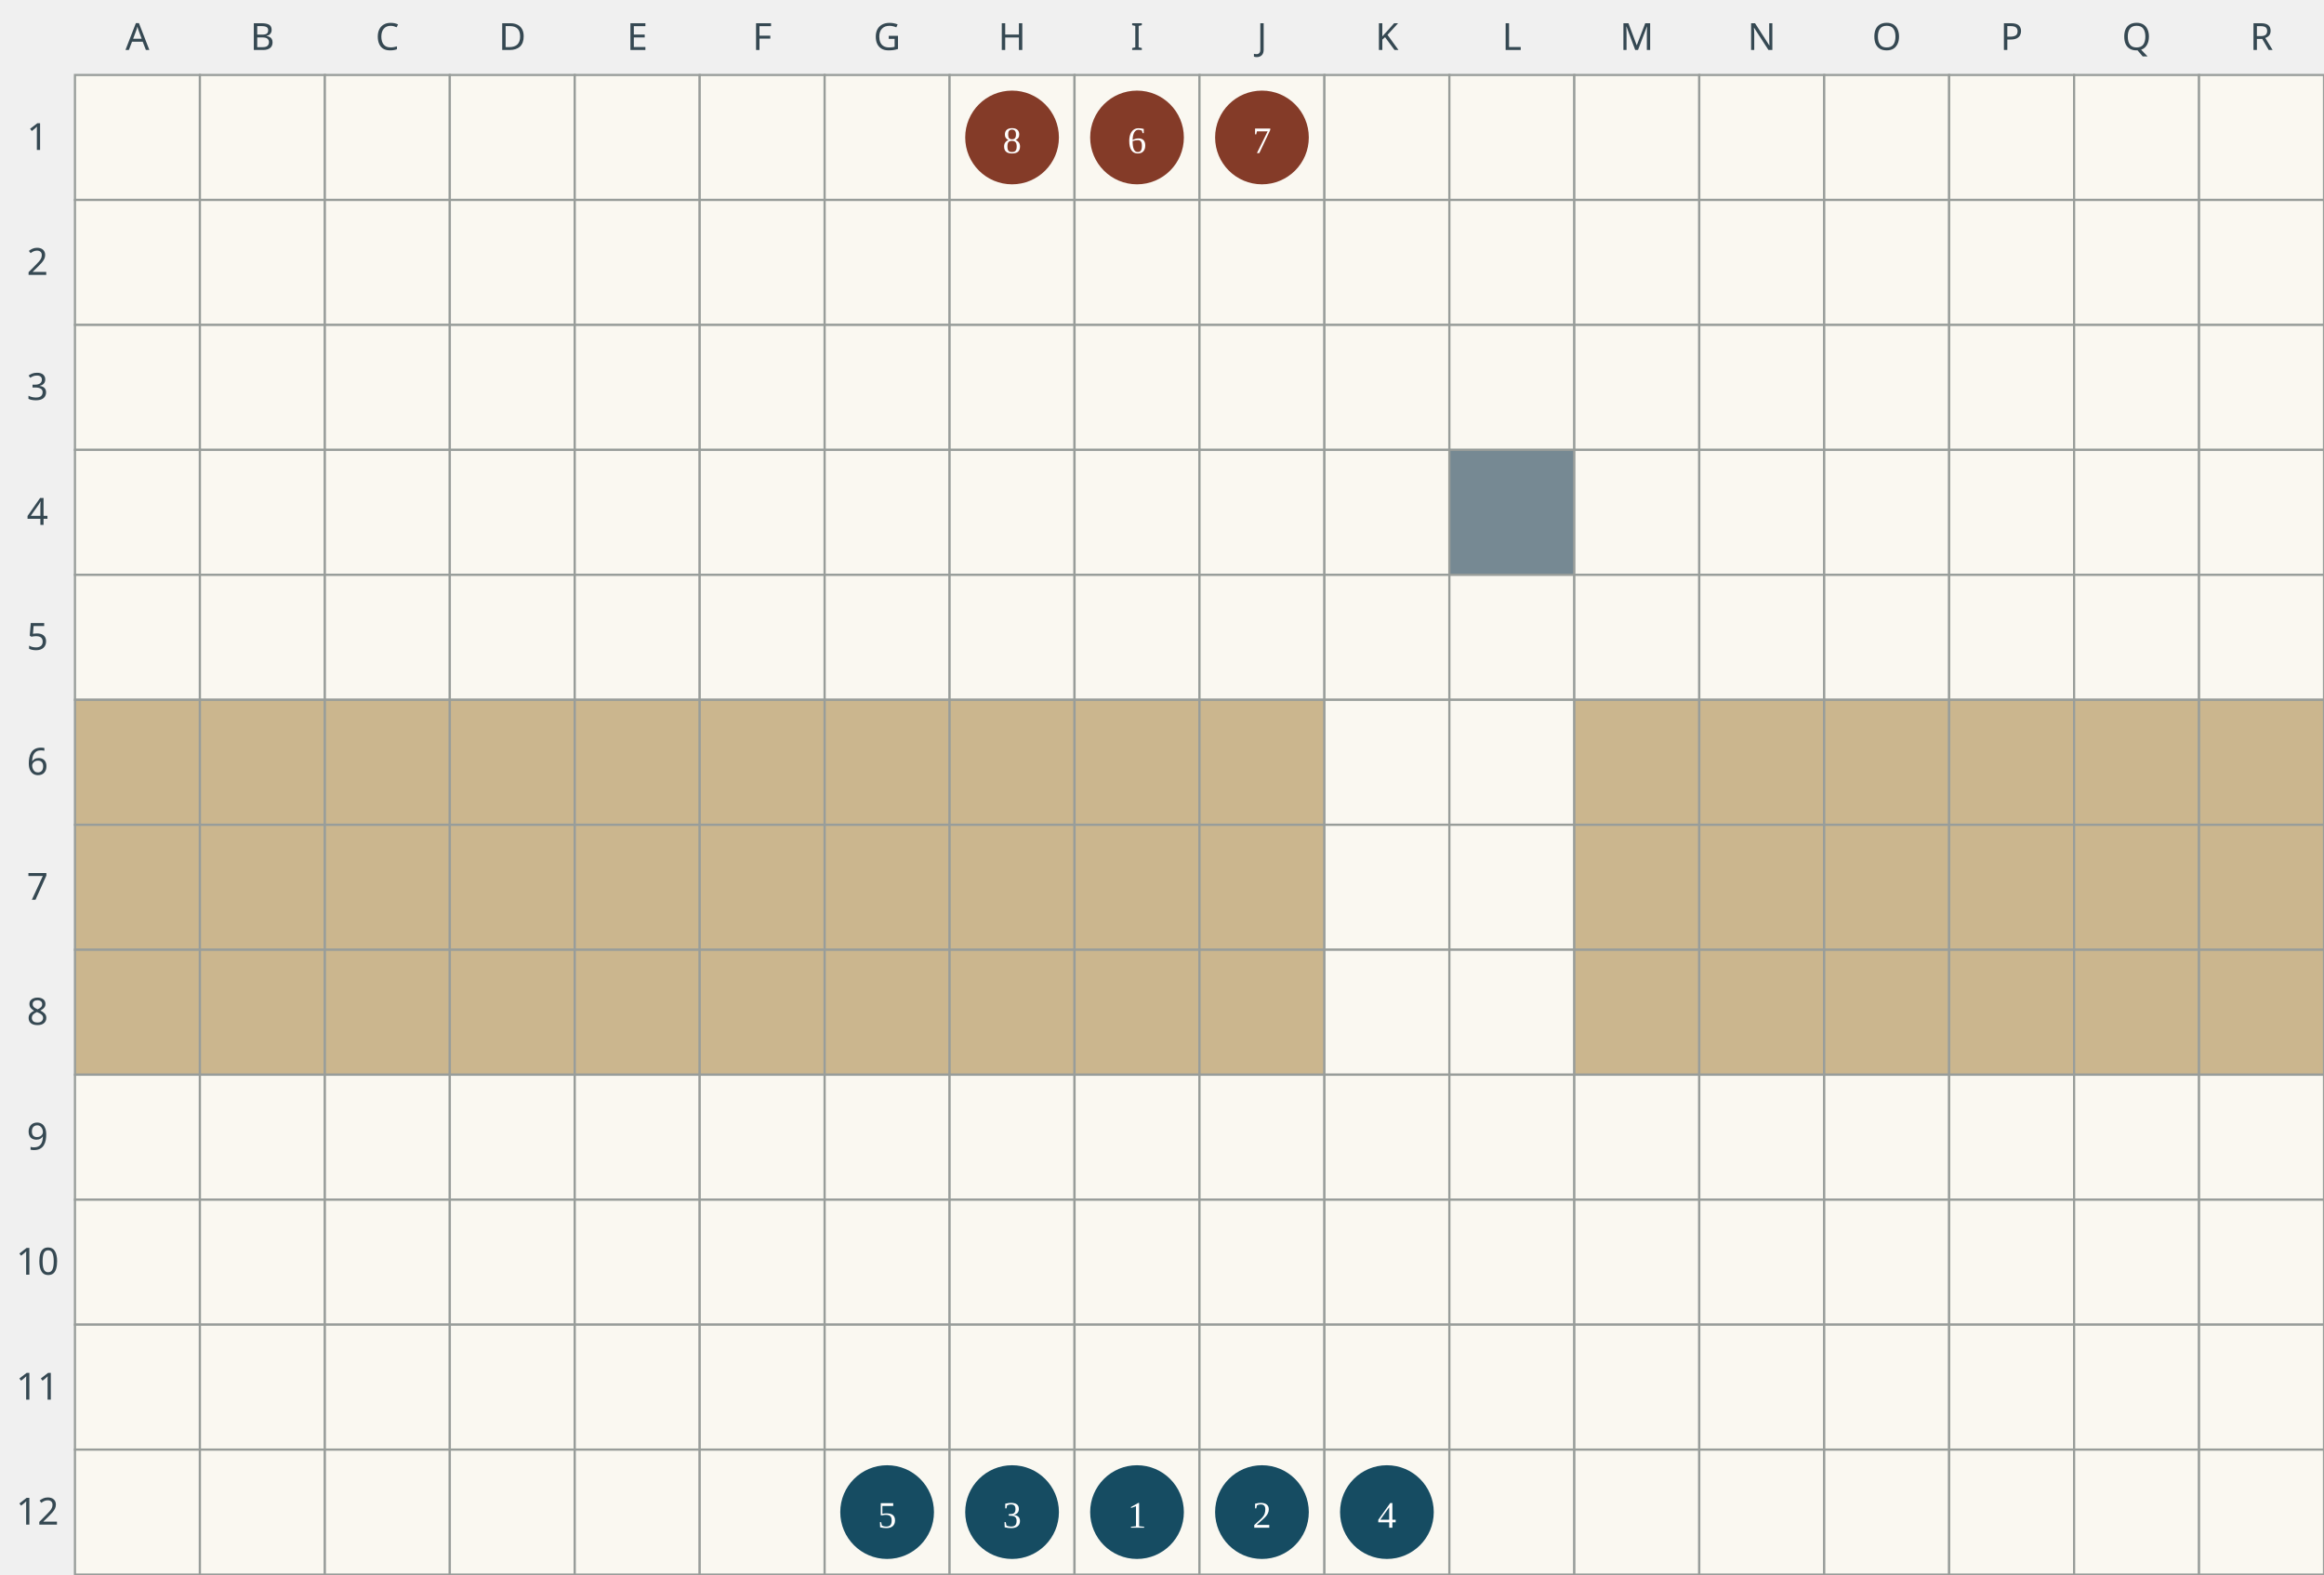
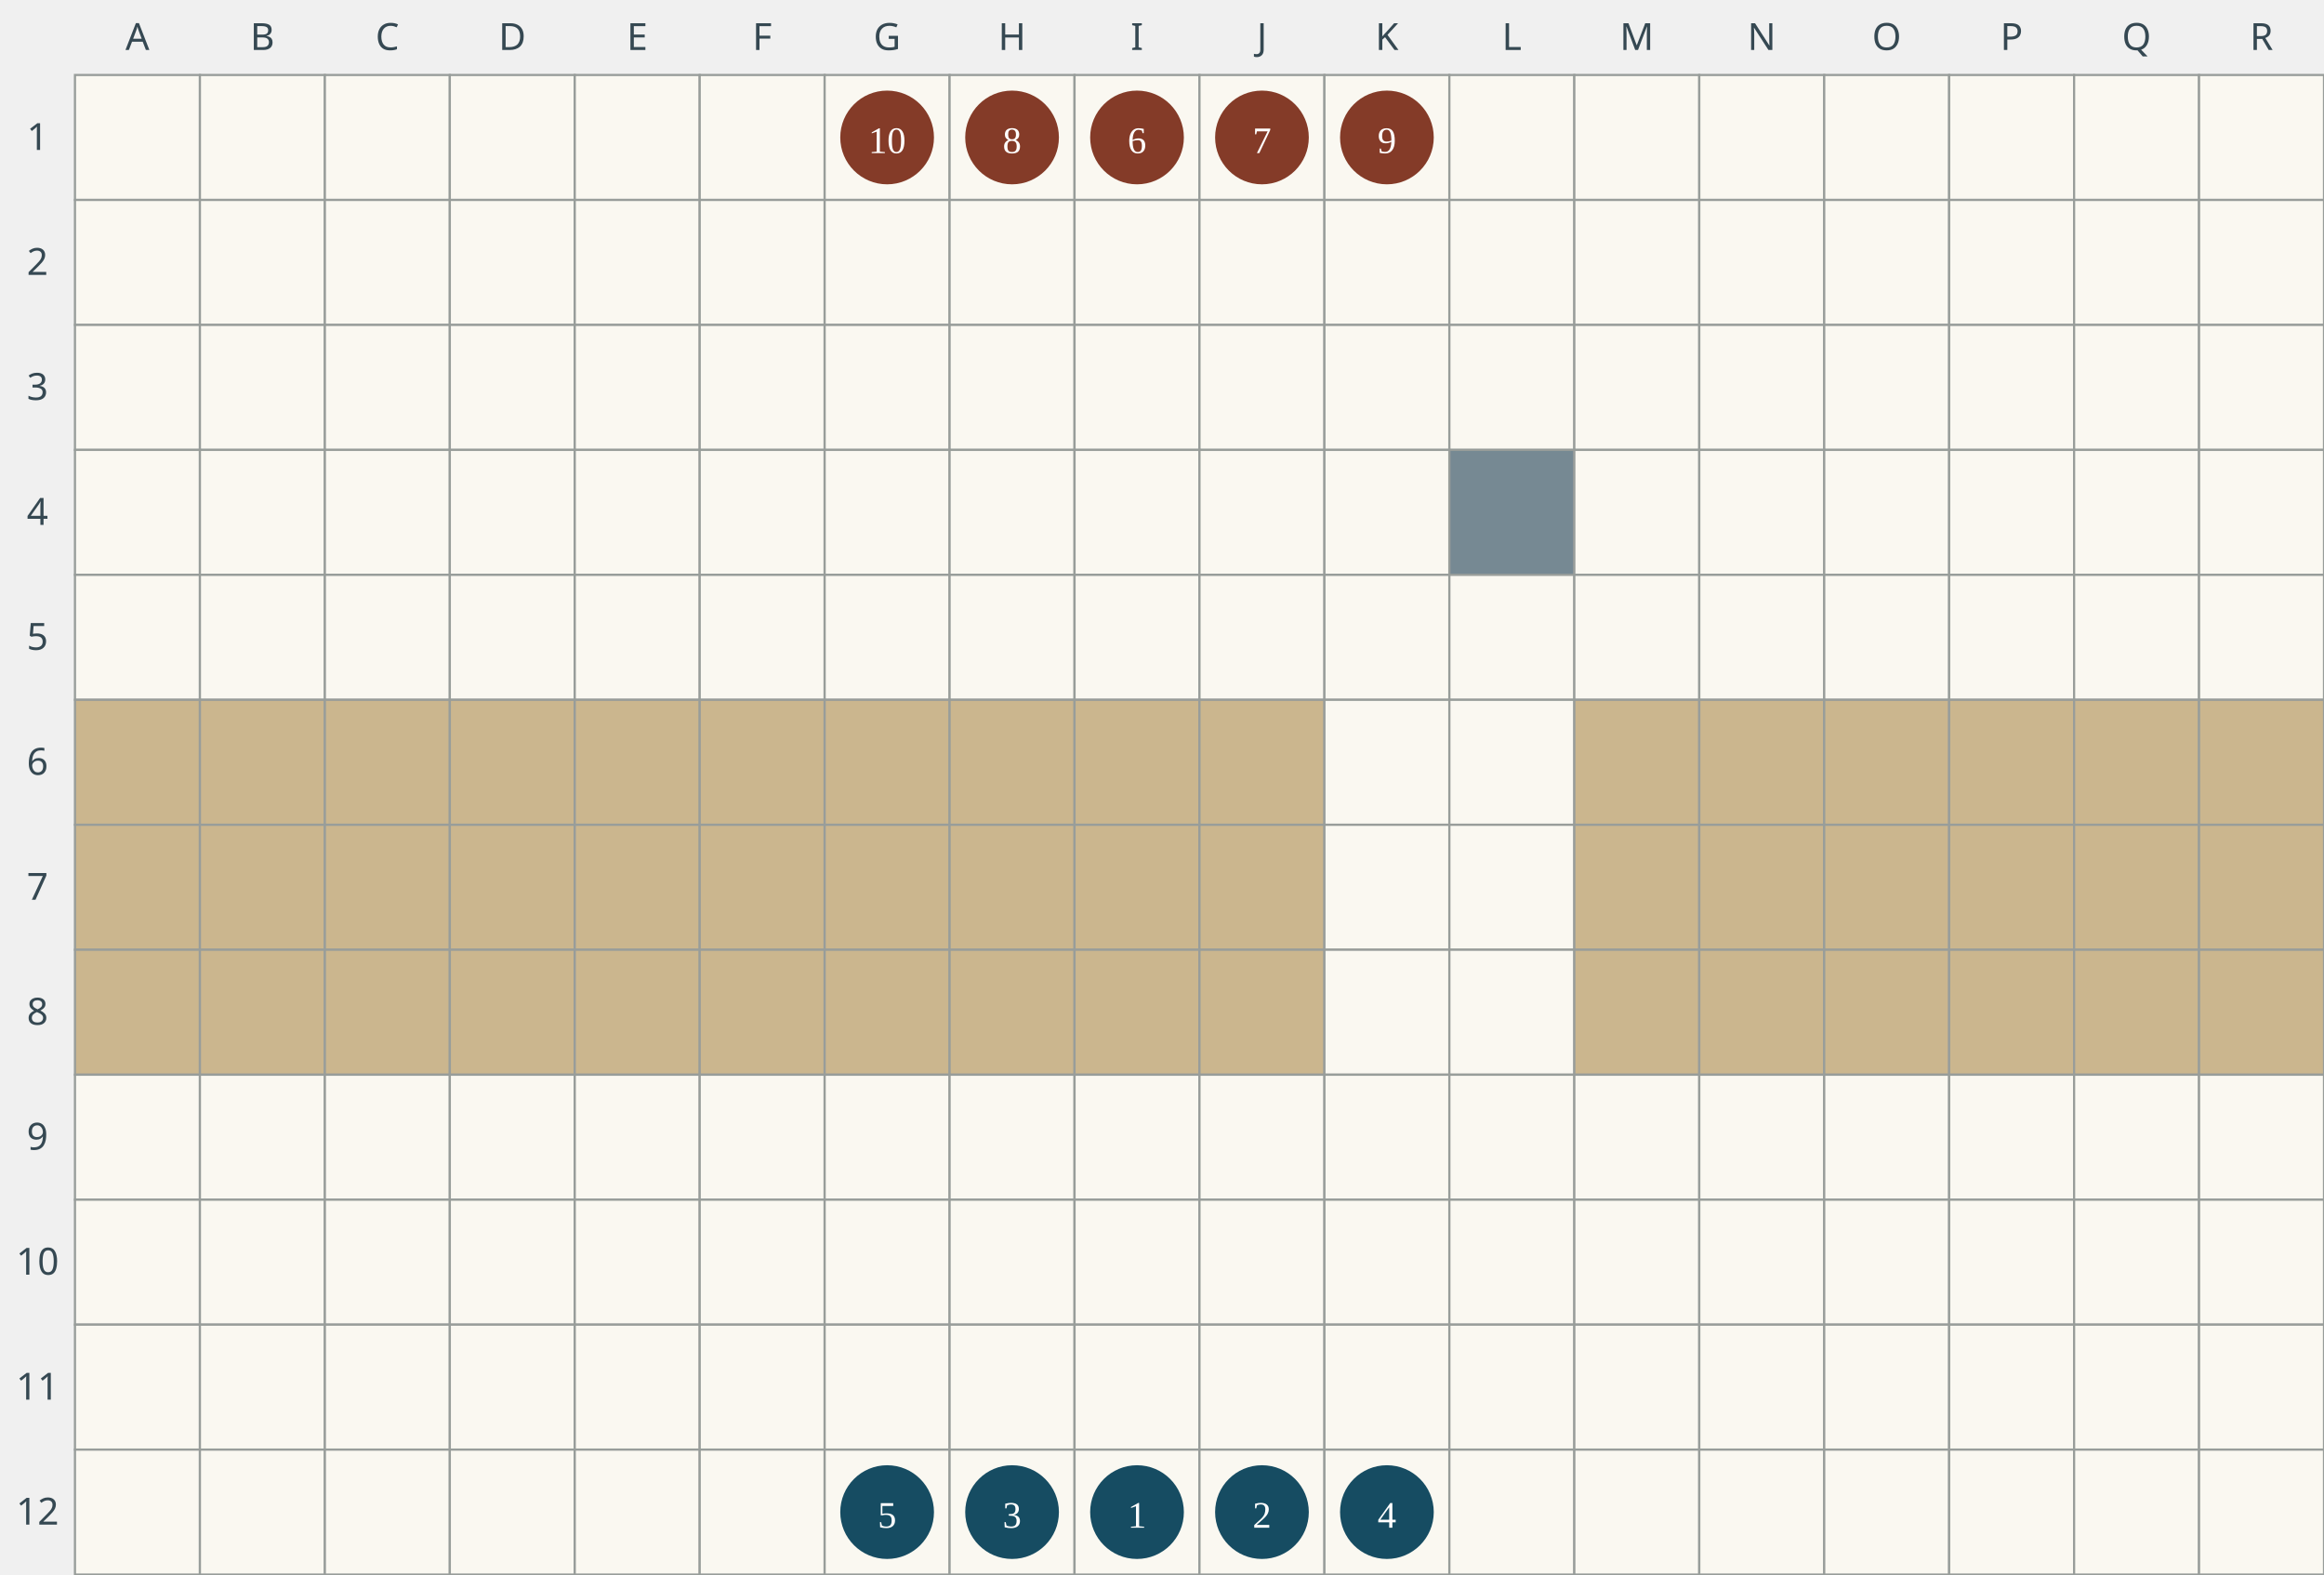
<svg xmlns="http://www.w3.org/2000/svg" class="map" role="img" aria-label="Тактическая сетка A–R, 1–12: герои синие, противники красные" viewBox="0 0 744 504">
  <g font-family="system-ui,sans-serif" font-size="12" fill="#354852">
    <text x="44" y="16" text-anchor="middle">A</text>
    <text x="84" y="16" text-anchor="middle">B</text>
    <text x="124" y="16" text-anchor="middle">C</text>
    <text x="164" y="16" text-anchor="middle">D</text>
    <text x="204" y="16" text-anchor="middle">E</text>
    <text x="244" y="16" text-anchor="middle">F</text>
    <text x="284" y="16" text-anchor="middle">G</text>
    <text x="324" y="16" text-anchor="middle">H</text>
    <text x="364" y="16" text-anchor="middle">I</text>
    <text x="404" y="16" text-anchor="middle">J</text>
    <text x="444" y="16" text-anchor="middle">K</text>
    <text x="484" y="16" text-anchor="middle">L</text>
    <text x="524" y="16" text-anchor="middle">M</text>
    <text x="564" y="16" text-anchor="middle">N</text>
    <text x="604" y="16" text-anchor="middle">O</text>
    <text x="644" y="16" text-anchor="middle">P</text>
    <text x="684" y="16" text-anchor="middle">Q</text>
    <text x="724" y="16" text-anchor="middle">R</text>
    <text x="12" y="48" text-anchor="middle">1</text>
    <text x="12" y="88" text-anchor="middle">2</text>
    <text x="12" y="128" text-anchor="middle">3</text>
    <text x="12" y="168" text-anchor="middle">4</text>
    <text x="12" y="208" text-anchor="middle">5</text>
    <text x="12" y="248" text-anchor="middle">6</text>
    <text x="12" y="288" text-anchor="middle">7</text>
    <text x="12" y="328" text-anchor="middle">8</text>
    <text x="12" y="368" text-anchor="middle">9</text>
    <text x="12" y="408" text-anchor="middle">10</text>
    <text x="12" y="448" text-anchor="middle">11</text>
    <text x="12" y="488" text-anchor="middle">12</text>
  </g>
  <g transform="translate(24 24)">
    <rect x="0" y="0" width="40" height="40" fill="#faf8f1" stroke="#989d9a" stroke-width=".7" />
    <rect x="40" y="0" width="40" height="40" fill="#faf8f1" stroke="#989d9a" stroke-width=".7" />
    <rect x="80" y="0" width="40" height="40" fill="#faf8f1" stroke="#989d9a" stroke-width=".7" />
    <rect x="120" y="0" width="40" height="40" fill="#faf8f1" stroke="#989d9a" stroke-width=".7" />
    <rect x="160" y="0" width="40" height="40" fill="#faf8f1" stroke="#989d9a" stroke-width=".7" />
    <rect x="200" y="0" width="40" height="40" fill="#faf8f1" stroke="#989d9a" stroke-width=".7" />
    <rect x="240" y="0" width="40" height="40" fill="#faf8f1" stroke="#989d9a" stroke-width=".7" />
    <rect x="280" y="0" width="40" height="40" fill="#faf8f1" stroke="#989d9a" stroke-width=".7" />
    <rect x="320" y="0" width="40" height="40" fill="#faf8f1" stroke="#989d9a" stroke-width=".7" />
    <rect x="360" y="0" width="40" height="40" fill="#faf8f1" stroke="#989d9a" stroke-width=".7" />
    <rect x="400" y="0" width="40" height="40" fill="#faf8f1" stroke="#989d9a" stroke-width=".7" />
    <rect x="440" y="0" width="40" height="40" fill="#faf8f1" stroke="#989d9a" stroke-width=".7" />
    <rect x="480" y="0" width="40" height="40" fill="#faf8f1" stroke="#989d9a" stroke-width=".7" />
    <rect x="520" y="0" width="40" height="40" fill="#faf8f1" stroke="#989d9a" stroke-width=".7" />
    <rect x="560" y="0" width="40" height="40" fill="#faf8f1" stroke="#989d9a" stroke-width=".7" />
    <rect x="600" y="0" width="40" height="40" fill="#faf8f1" stroke="#989d9a" stroke-width=".7" />
    <rect x="640" y="0" width="40" height="40" fill="#faf8f1" stroke="#989d9a" stroke-width=".7" />
    <rect x="680" y="0" width="40" height="40" fill="#faf8f1" stroke="#989d9a" stroke-width=".7" />
    <rect x="0" y="40" width="40" height="40" fill="#faf8f1" stroke="#989d9a" stroke-width=".7" />
    <rect x="40" y="40" width="40" height="40" fill="#faf8f1" stroke="#989d9a" stroke-width=".7" />
    <rect x="80" y="40" width="40" height="40" fill="#faf8f1" stroke="#989d9a" stroke-width=".7" />
    <rect x="120" y="40" width="40" height="40" fill="#faf8f1" stroke="#989d9a" stroke-width=".7" />
    <rect x="160" y="40" width="40" height="40" fill="#faf8f1" stroke="#989d9a" stroke-width=".7" />
    <rect x="200" y="40" width="40" height="40" fill="#faf8f1" stroke="#989d9a" stroke-width=".7" />
    <rect x="240" y="40" width="40" height="40" fill="#faf8f1" stroke="#989d9a" stroke-width=".7" />
    <rect x="280" y="40" width="40" height="40" fill="#faf8f1" stroke="#989d9a" stroke-width=".7" />
    <rect x="320" y="40" width="40" height="40" fill="#faf8f1" stroke="#989d9a" stroke-width=".7" />
    <rect x="360" y="40" width="40" height="40" fill="#faf8f1" stroke="#989d9a" stroke-width=".7" />
    <rect x="400" y="40" width="40" height="40" fill="#faf8f1" stroke="#989d9a" stroke-width=".7" />
    <rect x="440" y="40" width="40" height="40" fill="#faf8f1" stroke="#989d9a" stroke-width=".7" />
    <rect x="480" y="40" width="40" height="40" fill="#faf8f1" stroke="#989d9a" stroke-width=".7" />
    <rect x="520" y="40" width="40" height="40" fill="#faf8f1" stroke="#989d9a" stroke-width=".7" />
    <rect x="560" y="40" width="40" height="40" fill="#faf8f1" stroke="#989d9a" stroke-width=".7" />
    <rect x="600" y="40" width="40" height="40" fill="#faf8f1" stroke="#989d9a" stroke-width=".7" />
    <rect x="640" y="40" width="40" height="40" fill="#faf8f1" stroke="#989d9a" stroke-width=".7" />
    <rect x="680" y="40" width="40" height="40" fill="#faf8f1" stroke="#989d9a" stroke-width=".7" />
    <rect x="0" y="80" width="40" height="40" fill="#faf8f1" stroke="#989d9a" stroke-width=".7" />
    <rect x="40" y="80" width="40" height="40" fill="#faf8f1" stroke="#989d9a" stroke-width=".7" />
    <rect x="80" y="80" width="40" height="40" fill="#faf8f1" stroke="#989d9a" stroke-width=".7" />
    <rect x="120" y="80" width="40" height="40" fill="#faf8f1" stroke="#989d9a" stroke-width=".7" />
    <rect x="160" y="80" width="40" height="40" fill="#faf8f1" stroke="#989d9a" stroke-width=".7" />
    <rect x="200" y="80" width="40" height="40" fill="#faf8f1" stroke="#989d9a" stroke-width=".7" />
    <rect x="240" y="80" width="40" height="40" fill="#faf8f1" stroke="#989d9a" stroke-width=".7" />
    <rect x="280" y="80" width="40" height="40" fill="#faf8f1" stroke="#989d9a" stroke-width=".7" />
    <rect x="320" y="80" width="40" height="40" fill="#faf8f1" stroke="#989d9a" stroke-width=".7" />
    <rect x="360" y="80" width="40" height="40" fill="#faf8f1" stroke="#989d9a" stroke-width=".7" />
    <rect x="400" y="80" width="40" height="40" fill="#faf8f1" stroke="#989d9a" stroke-width=".7" />
    <rect x="440" y="80" width="40" height="40" fill="#faf8f1" stroke="#989d9a" stroke-width=".7" />
    <rect x="480" y="80" width="40" height="40" fill="#faf8f1" stroke="#989d9a" stroke-width=".7" />
    <rect x="520" y="80" width="40" height="40" fill="#faf8f1" stroke="#989d9a" stroke-width=".7" />
    <rect x="560" y="80" width="40" height="40" fill="#faf8f1" stroke="#989d9a" stroke-width=".7" />
    <rect x="600" y="80" width="40" height="40" fill="#faf8f1" stroke="#989d9a" stroke-width=".7" />
    <rect x="640" y="80" width="40" height="40" fill="#faf8f1" stroke="#989d9a" stroke-width=".7" />
    <rect x="680" y="80" width="40" height="40" fill="#faf8f1" stroke="#989d9a" stroke-width=".7" />
    <rect x="0" y="120" width="40" height="40" fill="#faf8f1" stroke="#989d9a" stroke-width=".7" />
    <rect x="40" y="120" width="40" height="40" fill="#faf8f1" stroke="#989d9a" stroke-width=".7" />
    <rect x="80" y="120" width="40" height="40" fill="#faf8f1" stroke="#989d9a" stroke-width=".7" />
    <rect x="120" y="120" width="40" height="40" fill="#faf8f1" stroke="#989d9a" stroke-width=".7" />
    <rect x="160" y="120" width="40" height="40" fill="#faf8f1" stroke="#989d9a" stroke-width=".7" />
    <rect x="200" y="120" width="40" height="40" fill="#faf8f1" stroke="#989d9a" stroke-width=".7" />
    <rect x="240" y="120" width="40" height="40" fill="#faf8f1" stroke="#989d9a" stroke-width=".7" />
    <rect x="280" y="120" width="40" height="40" fill="#faf8f1" stroke="#989d9a" stroke-width=".7" />
    <rect x="320" y="120" width="40" height="40" fill="#faf8f1" stroke="#989d9a" stroke-width=".7" />
    <rect x="360" y="120" width="40" height="40" fill="#faf8f1" stroke="#989d9a" stroke-width=".7" />
    <rect x="400" y="120" width="40" height="40" fill="#faf8f1" stroke="#989d9a" stroke-width=".7" />
    <rect x="440" y="120" width="40" height="40" fill="#768993" stroke="#989d9a" stroke-width=".7" />
    <rect x="480" y="120" width="40" height="40" fill="#faf8f1" stroke="#989d9a" stroke-width=".7" />
    <rect x="520" y="120" width="40" height="40" fill="#faf8f1" stroke="#989d9a" stroke-width=".7" />
    <rect x="560" y="120" width="40" height="40" fill="#faf8f1" stroke="#989d9a" stroke-width=".7" />
    <rect x="600" y="120" width="40" height="40" fill="#faf8f1" stroke="#989d9a" stroke-width=".7" />
    <rect x="640" y="120" width="40" height="40" fill="#faf8f1" stroke="#989d9a" stroke-width=".7" />
    <rect x="680" y="120" width="40" height="40" fill="#faf8f1" stroke="#989d9a" stroke-width=".7" />
    <rect x="0" y="160" width="40" height="40" fill="#faf8f1" stroke="#989d9a" stroke-width=".7" />
    <rect x="40" y="160" width="40" height="40" fill="#faf8f1" stroke="#989d9a" stroke-width=".7" />
    <rect x="80" y="160" width="40" height="40" fill="#faf8f1" stroke="#989d9a" stroke-width=".7" />
    <rect x="120" y="160" width="40" height="40" fill="#faf8f1" stroke="#989d9a" stroke-width=".7" />
    <rect x="160" y="160" width="40" height="40" fill="#faf8f1" stroke="#989d9a" stroke-width=".7" />
    <rect x="200" y="160" width="40" height="40" fill="#faf8f1" stroke="#989d9a" stroke-width=".7" />
    <rect x="240" y="160" width="40" height="40" fill="#faf8f1" stroke="#989d9a" stroke-width=".7" />
    <rect x="280" y="160" width="40" height="40" fill="#faf8f1" stroke="#989d9a" stroke-width=".7" />
    <rect x="320" y="160" width="40" height="40" fill="#faf8f1" stroke="#989d9a" stroke-width=".7" />
    <rect x="360" y="160" width="40" height="40" fill="#faf8f1" stroke="#989d9a" stroke-width=".7" />
    <rect x="400" y="160" width="40" height="40" fill="#faf8f1" stroke="#989d9a" stroke-width=".7" />
    <rect x="440" y="160" width="40" height="40" fill="#faf8f1" stroke="#989d9a" stroke-width=".7" />
    <rect x="480" y="160" width="40" height="40" fill="#faf8f1" stroke="#989d9a" stroke-width=".7" />
    <rect x="520" y="160" width="40" height="40" fill="#faf8f1" stroke="#989d9a" stroke-width=".7" />
    <rect x="560" y="160" width="40" height="40" fill="#faf8f1" stroke="#989d9a" stroke-width=".7" />
    <rect x="600" y="160" width="40" height="40" fill="#faf8f1" stroke="#989d9a" stroke-width=".7" />
    <rect x="640" y="160" width="40" height="40" fill="#faf8f1" stroke="#989d9a" stroke-width=".7" />
    <rect x="680" y="160" width="40" height="40" fill="#faf8f1" stroke="#989d9a" stroke-width=".7" />
    <rect x="0" y="200" width="40" height="40" fill="#cbb68e" stroke="#989d9a" stroke-width=".7" />
    <rect x="40" y="200" width="40" height="40" fill="#cbb68e" stroke="#989d9a" stroke-width=".7" />
    <rect x="80" y="200" width="40" height="40" fill="#cbb68e" stroke="#989d9a" stroke-width=".7" />
    <rect x="120" y="200" width="40" height="40" fill="#cbb68e" stroke="#989d9a" stroke-width=".7" />
    <rect x="160" y="200" width="40" height="40" fill="#cbb68e" stroke="#989d9a" stroke-width=".7" />
    <rect x="200" y="200" width="40" height="40" fill="#cbb68e" stroke="#989d9a" stroke-width=".7" />
    <rect x="240" y="200" width="40" height="40" fill="#cbb68e" stroke="#989d9a" stroke-width=".7" />
    <rect x="280" y="200" width="40" height="40" fill="#cbb68e" stroke="#989d9a" stroke-width=".7" />
    <rect x="320" y="200" width="40" height="40" fill="#cbb68e" stroke="#989d9a" stroke-width=".7" />
    <rect x="360" y="200" width="40" height="40" fill="#cbb68e" stroke="#989d9a" stroke-width=".7" />
    <rect x="400" y="200" width="40" height="40" fill="#faf8f1" stroke="#989d9a" stroke-width=".7" />
    <rect x="440" y="200" width="40" height="40" fill="#faf8f1" stroke="#989d9a" stroke-width=".7" />
    <rect x="480" y="200" width="40" height="40" fill="#cbb68e" stroke="#989d9a" stroke-width=".7" />
    <rect x="520" y="200" width="40" height="40" fill="#cbb68e" stroke="#989d9a" stroke-width=".7" />
    <rect x="560" y="200" width="40" height="40" fill="#cbb68e" stroke="#989d9a" stroke-width=".7" />
    <rect x="600" y="200" width="40" height="40" fill="#cbb68e" stroke="#989d9a" stroke-width=".7" />
    <rect x="640" y="200" width="40" height="40" fill="#cbb68e" stroke="#989d9a" stroke-width=".7" />
    <rect x="680" y="200" width="40" height="40" fill="#cbb68e" stroke="#989d9a" stroke-width=".7" />
    <rect x="0" y="240" width="40" height="40" fill="#cbb68e" stroke="#989d9a" stroke-width=".7" />
    <rect x="40" y="240" width="40" height="40" fill="#cbb68e" stroke="#989d9a" stroke-width=".7" />
    <rect x="80" y="240" width="40" height="40" fill="#cbb68e" stroke="#989d9a" stroke-width=".7" />
    <rect x="120" y="240" width="40" height="40" fill="#cbb68e" stroke="#989d9a" stroke-width=".7" />
    <rect x="160" y="240" width="40" height="40" fill="#cbb68e" stroke="#989d9a" stroke-width=".7" />
    <rect x="200" y="240" width="40" height="40" fill="#cbb68e" stroke="#989d9a" stroke-width=".7" />
    <rect x="240" y="240" width="40" height="40" fill="#cbb68e" stroke="#989d9a" stroke-width=".7" />
    <rect x="280" y="240" width="40" height="40" fill="#cbb68e" stroke="#989d9a" stroke-width=".7" />
    <rect x="320" y="240" width="40" height="40" fill="#cbb68e" stroke="#989d9a" stroke-width=".7" />
    <rect x="360" y="240" width="40" height="40" fill="#cbb68e" stroke="#989d9a" stroke-width=".7" />
    <rect x="400" y="240" width="40" height="40" fill="#faf8f1" stroke="#989d9a" stroke-width=".7" />
    <rect x="440" y="240" width="40" height="40" fill="#faf8f1" stroke="#989d9a" stroke-width=".7" />
    <rect x="480" y="240" width="40" height="40" fill="#cbb68e" stroke="#989d9a" stroke-width=".7" />
    <rect x="520" y="240" width="40" height="40" fill="#cbb68e" stroke="#989d9a" stroke-width=".7" />
    <rect x="560" y="240" width="40" height="40" fill="#cbb68e" stroke="#989d9a" stroke-width=".7" />
    <rect x="600" y="240" width="40" height="40" fill="#cbb68e" stroke="#989d9a" stroke-width=".7" />
    <rect x="640" y="240" width="40" height="40" fill="#cbb68e" stroke="#989d9a" stroke-width=".7" />
    <rect x="680" y="240" width="40" height="40" fill="#cbb68e" stroke="#989d9a" stroke-width=".7" />
    <rect x="0" y="280" width="40" height="40" fill="#cbb68e" stroke="#989d9a" stroke-width=".7" />
    <rect x="40" y="280" width="40" height="40" fill="#cbb68e" stroke="#989d9a" stroke-width=".7" />
    <rect x="80" y="280" width="40" height="40" fill="#cbb68e" stroke="#989d9a" stroke-width=".7" />
    <rect x="120" y="280" width="40" height="40" fill="#cbb68e" stroke="#989d9a" stroke-width=".7" />
    <rect x="160" y="280" width="40" height="40" fill="#cbb68e" stroke="#989d9a" stroke-width=".7" />
    <rect x="200" y="280" width="40" height="40" fill="#cbb68e" stroke="#989d9a" stroke-width=".7" />
    <rect x="240" y="280" width="40" height="40" fill="#cbb68e" stroke="#989d9a" stroke-width=".7" />
    <rect x="280" y="280" width="40" height="40" fill="#cbb68e" stroke="#989d9a" stroke-width=".7" />
    <rect x="320" y="280" width="40" height="40" fill="#cbb68e" stroke="#989d9a" stroke-width=".7" />
    <rect x="360" y="280" width="40" height="40" fill="#cbb68e" stroke="#989d9a" stroke-width=".7" />
    <rect x="400" y="280" width="40" height="40" fill="#faf8f1" stroke="#989d9a" stroke-width=".7" />
    <rect x="440" y="280" width="40" height="40" fill="#faf8f1" stroke="#989d9a" stroke-width=".7" />
    <rect x="480" y="280" width="40" height="40" fill="#cbb68e" stroke="#989d9a" stroke-width=".7" />
    <rect x="520" y="280" width="40" height="40" fill="#cbb68e" stroke="#989d9a" stroke-width=".7" />
    <rect x="560" y="280" width="40" height="40" fill="#cbb68e" stroke="#989d9a" stroke-width=".7" />
    <rect x="600" y="280" width="40" height="40" fill="#cbb68e" stroke="#989d9a" stroke-width=".7" />
    <rect x="640" y="280" width="40" height="40" fill="#cbb68e" stroke="#989d9a" stroke-width=".7" />
    <rect x="680" y="280" width="40" height="40" fill="#cbb68e" stroke="#989d9a" stroke-width=".7" />
    <rect x="0" y="320" width="40" height="40" fill="#faf8f1" stroke="#989d9a" stroke-width=".7" />
    <rect x="40" y="320" width="40" height="40" fill="#faf8f1" stroke="#989d9a" stroke-width=".7" />
    <rect x="80" y="320" width="40" height="40" fill="#faf8f1" stroke="#989d9a" stroke-width=".7" />
    <rect x="120" y="320" width="40" height="40" fill="#faf8f1" stroke="#989d9a" stroke-width=".7" />
    <rect x="160" y="320" width="40" height="40" fill="#faf8f1" stroke="#989d9a" stroke-width=".7" />
    <rect x="200" y="320" width="40" height="40" fill="#faf8f1" stroke="#989d9a" stroke-width=".7" />
    <rect x="240" y="320" width="40" height="40" fill="#faf8f1" stroke="#989d9a" stroke-width=".7" />
    <rect x="280" y="320" width="40" height="40" fill="#faf8f1" stroke="#989d9a" stroke-width=".7" />
    <rect x="320" y="320" width="40" height="40" fill="#faf8f1" stroke="#989d9a" stroke-width=".7" />
    <rect x="360" y="320" width="40" height="40" fill="#faf8f1" stroke="#989d9a" stroke-width=".7" />
    <rect x="400" y="320" width="40" height="40" fill="#faf8f1" stroke="#989d9a" stroke-width=".7" />
    <rect x="440" y="320" width="40" height="40" fill="#faf8f1" stroke="#989d9a" stroke-width=".7" />
    <rect x="480" y="320" width="40" height="40" fill="#faf8f1" stroke="#989d9a" stroke-width=".7" />
    <rect x="520" y="320" width="40" height="40" fill="#faf8f1" stroke="#989d9a" stroke-width=".7" />
    <rect x="560" y="320" width="40" height="40" fill="#faf8f1" stroke="#989d9a" stroke-width=".7" />
    <rect x="600" y="320" width="40" height="40" fill="#faf8f1" stroke="#989d9a" stroke-width=".7" />
    <rect x="640" y="320" width="40" height="40" fill="#faf8f1" stroke="#989d9a" stroke-width=".7" />
    <rect x="680" y="320" width="40" height="40" fill="#faf8f1" stroke="#989d9a" stroke-width=".7" />
    <rect x="0" y="360" width="40" height="40" fill="#faf8f1" stroke="#989d9a" stroke-width=".7" />
    <rect x="40" y="360" width="40" height="40" fill="#faf8f1" stroke="#989d9a" stroke-width=".7" />
    <rect x="80" y="360" width="40" height="40" fill="#faf8f1" stroke="#989d9a" stroke-width=".7" />
    <rect x="120" y="360" width="40" height="40" fill="#faf8f1" stroke="#989d9a" stroke-width=".7" />
    <rect x="160" y="360" width="40" height="40" fill="#faf8f1" stroke="#989d9a" stroke-width=".7" />
    <rect x="200" y="360" width="40" height="40" fill="#faf8f1" stroke="#989d9a" stroke-width=".7" />
    <rect x="240" y="360" width="40" height="40" fill="#faf8f1" stroke="#989d9a" stroke-width=".7" />
    <rect x="280" y="360" width="40" height="40" fill="#faf8f1" stroke="#989d9a" stroke-width=".7" />
    <rect x="320" y="360" width="40" height="40" fill="#faf8f1" stroke="#989d9a" stroke-width=".7" />
    <rect x="360" y="360" width="40" height="40" fill="#faf8f1" stroke="#989d9a" stroke-width=".7" />
    <rect x="400" y="360" width="40" height="40" fill="#faf8f1" stroke="#989d9a" stroke-width=".7" />
    <rect x="440" y="360" width="40" height="40" fill="#faf8f1" stroke="#989d9a" stroke-width=".7" />
    <rect x="480" y="360" width="40" height="40" fill="#faf8f1" stroke="#989d9a" stroke-width=".7" />
    <rect x="520" y="360" width="40" height="40" fill="#faf8f1" stroke="#989d9a" stroke-width=".7" />
    <rect x="560" y="360" width="40" height="40" fill="#faf8f1" stroke="#989d9a" stroke-width=".7" />
    <rect x="600" y="360" width="40" height="40" fill="#faf8f1" stroke="#989d9a" stroke-width=".7" />
    <rect x="640" y="360" width="40" height="40" fill="#faf8f1" stroke="#989d9a" stroke-width=".7" />
    <rect x="680" y="360" width="40" height="40" fill="#faf8f1" stroke="#989d9a" stroke-width=".7" />
    <rect x="0" y="400" width="40" height="40" fill="#faf8f1" stroke="#989d9a" stroke-width=".7" />
    <rect x="40" y="400" width="40" height="40" fill="#faf8f1" stroke="#989d9a" stroke-width=".7" />
    <rect x="80" y="400" width="40" height="40" fill="#faf8f1" stroke="#989d9a" stroke-width=".7" />
    <rect x="120" y="400" width="40" height="40" fill="#faf8f1" stroke="#989d9a" stroke-width=".7" />
    <rect x="160" y="400" width="40" height="40" fill="#faf8f1" stroke="#989d9a" stroke-width=".7" />
    <rect x="200" y="400" width="40" height="40" fill="#faf8f1" stroke="#989d9a" stroke-width=".7" />
    <rect x="240" y="400" width="40" height="40" fill="#faf8f1" stroke="#989d9a" stroke-width=".7" />
    <rect x="280" y="400" width="40" height="40" fill="#faf8f1" stroke="#989d9a" stroke-width=".7" />
    <rect x="320" y="400" width="40" height="40" fill="#faf8f1" stroke="#989d9a" stroke-width=".7" />
    <rect x="360" y="400" width="40" height="40" fill="#faf8f1" stroke="#989d9a" stroke-width=".7" />
    <rect x="400" y="400" width="40" height="40" fill="#faf8f1" stroke="#989d9a" stroke-width=".7" />
    <rect x="440" y="400" width="40" height="40" fill="#faf8f1" stroke="#989d9a" stroke-width=".7" />
    <rect x="480" y="400" width="40" height="40" fill="#faf8f1" stroke="#989d9a" stroke-width=".7" />
    <rect x="520" y="400" width="40" height="40" fill="#faf8f1" stroke="#989d9a" stroke-width=".7" />
    <rect x="560" y="400" width="40" height="40" fill="#faf8f1" stroke="#989d9a" stroke-width=".7" />
    <rect x="600" y="400" width="40" height="40" fill="#faf8f1" stroke="#989d9a" stroke-width=".7" />
    <rect x="640" y="400" width="40" height="40" fill="#faf8f1" stroke="#989d9a" stroke-width=".7" />
    <rect x="680" y="400" width="40" height="40" fill="#faf8f1" stroke="#989d9a" stroke-width=".7" />
    <rect x="0" y="440" width="40" height="40" fill="#faf8f1" stroke="#989d9a" stroke-width=".7" />
    <rect x="40" y="440" width="40" height="40" fill="#faf8f1" stroke="#989d9a" stroke-width=".7" />
    <rect x="80" y="440" width="40" height="40" fill="#faf8f1" stroke="#989d9a" stroke-width=".7" />
    <rect x="120" y="440" width="40" height="40" fill="#faf8f1" stroke="#989d9a" stroke-width=".7" />
    <rect x="160" y="440" width="40" height="40" fill="#faf8f1" stroke="#989d9a" stroke-width=".7" />
    <rect x="200" y="440" width="40" height="40" fill="#faf8f1" stroke="#989d9a" stroke-width=".7" />
    <rect x="240" y="440" width="40" height="40" fill="#faf8f1" stroke="#989d9a" stroke-width=".7" />
    <rect x="280" y="440" width="40" height="40" fill="#faf8f1" stroke="#989d9a" stroke-width=".7" />
    <rect x="320" y="440" width="40" height="40" fill="#faf8f1" stroke="#989d9a" stroke-width=".7" />
    <rect x="360" y="440" width="40" height="40" fill="#faf8f1" stroke="#989d9a" stroke-width=".7" />
    <rect x="400" y="440" width="40" height="40" fill="#faf8f1" stroke="#989d9a" stroke-width=".7" />
    <rect x="440" y="440" width="40" height="40" fill="#faf8f1" stroke="#989d9a" stroke-width=".7" />
    <rect x="480" y="440" width="40" height="40" fill="#faf8f1" stroke="#989d9a" stroke-width=".7" />
    <rect x="520" y="440" width="40" height="40" fill="#faf8f1" stroke="#989d9a" stroke-width=".7" />
    <rect x="560" y="440" width="40" height="40" fill="#faf8f1" stroke="#989d9a" stroke-width=".7" />
    <rect x="600" y="440" width="40" height="40" fill="#faf8f1" stroke="#989d9a" stroke-width=".7" />
    <rect x="640" y="440" width="40" height="40" fill="#faf8f1" stroke="#989d9a" stroke-width=".7" />
    <rect x="680" y="440" width="40" height="40" fill="#faf8f1" stroke="#989d9a" stroke-width=".7" />
    <circle cx="340" cy="460" r="15" fill="#164c62" />
    <text x="340" y="465" text-anchor="middle" fill="white">1</text>
    <circle cx="380" cy="460" r="15" fill="#164c62" />
    <text x="380" y="465" text-anchor="middle" fill="white">2</text>
    <circle cx="300" cy="460" r="15" fill="#164c62" />
    <text x="300" y="465" text-anchor="middle" fill="white">3</text>
    <circle cx="420" cy="460" r="15" fill="#164c62" />
    <text x="420" y="465" text-anchor="middle" fill="white">4</text>
    <circle cx="260" cy="460" r="15" fill="#164c62" />
    <text x="260" y="465" text-anchor="middle" fill="white">5</text>
    <circle cx="340" cy="20" r="15" fill="#843b28" />
    <text x="340" y="25" text-anchor="middle" fill="white">6</text>
    <circle cx="380" cy="20" r="15" fill="#843b28" />
    <text x="380" y="25" text-anchor="middle" fill="white">7</text>
    <circle cx="300" cy="20" r="15" fill="#843b28" />
    <text x="300" y="25" text-anchor="middle" fill="white">8</text>
+     <circle cx="420" cy="20" r="15" fill="#843b28" />
+     <text x="420" y="25" text-anchor="middle" fill="white">9</text>
+     <circle cx="260" cy="20" r="15" fill="#843b28" />
+     <text x="260" y="25" text-anchor="middle" fill="white">10</text>
  </g>
</svg>
